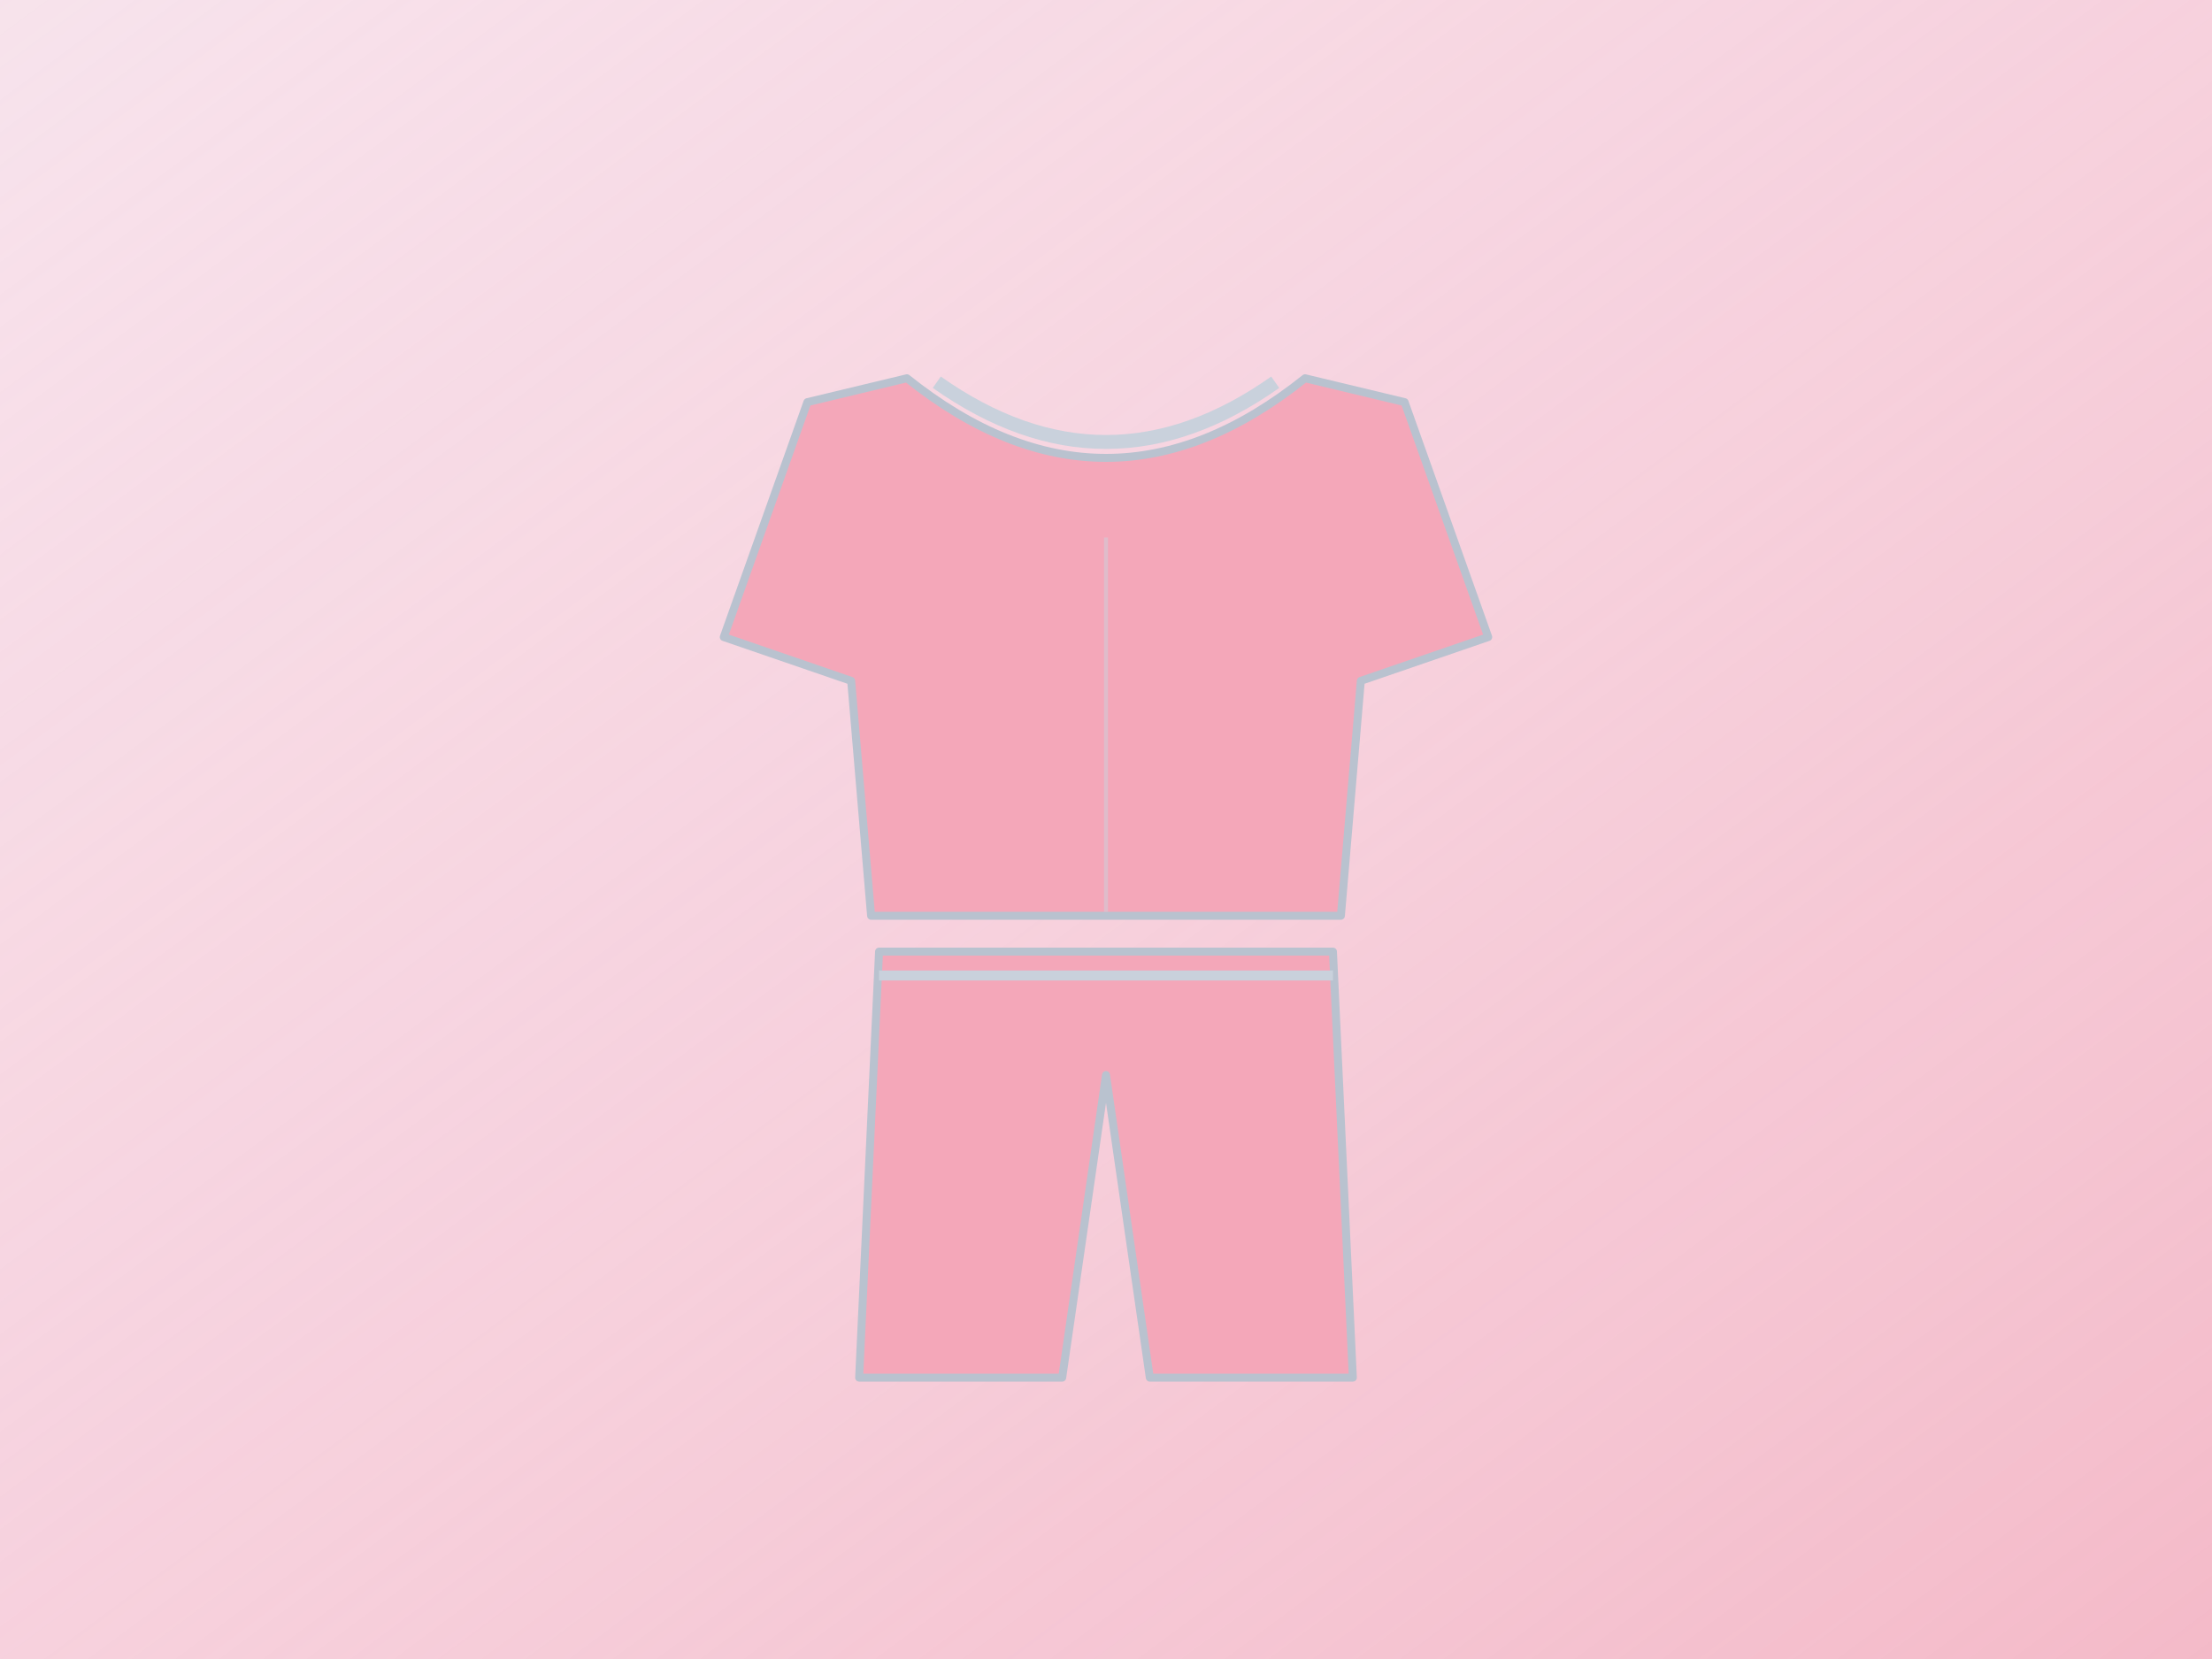
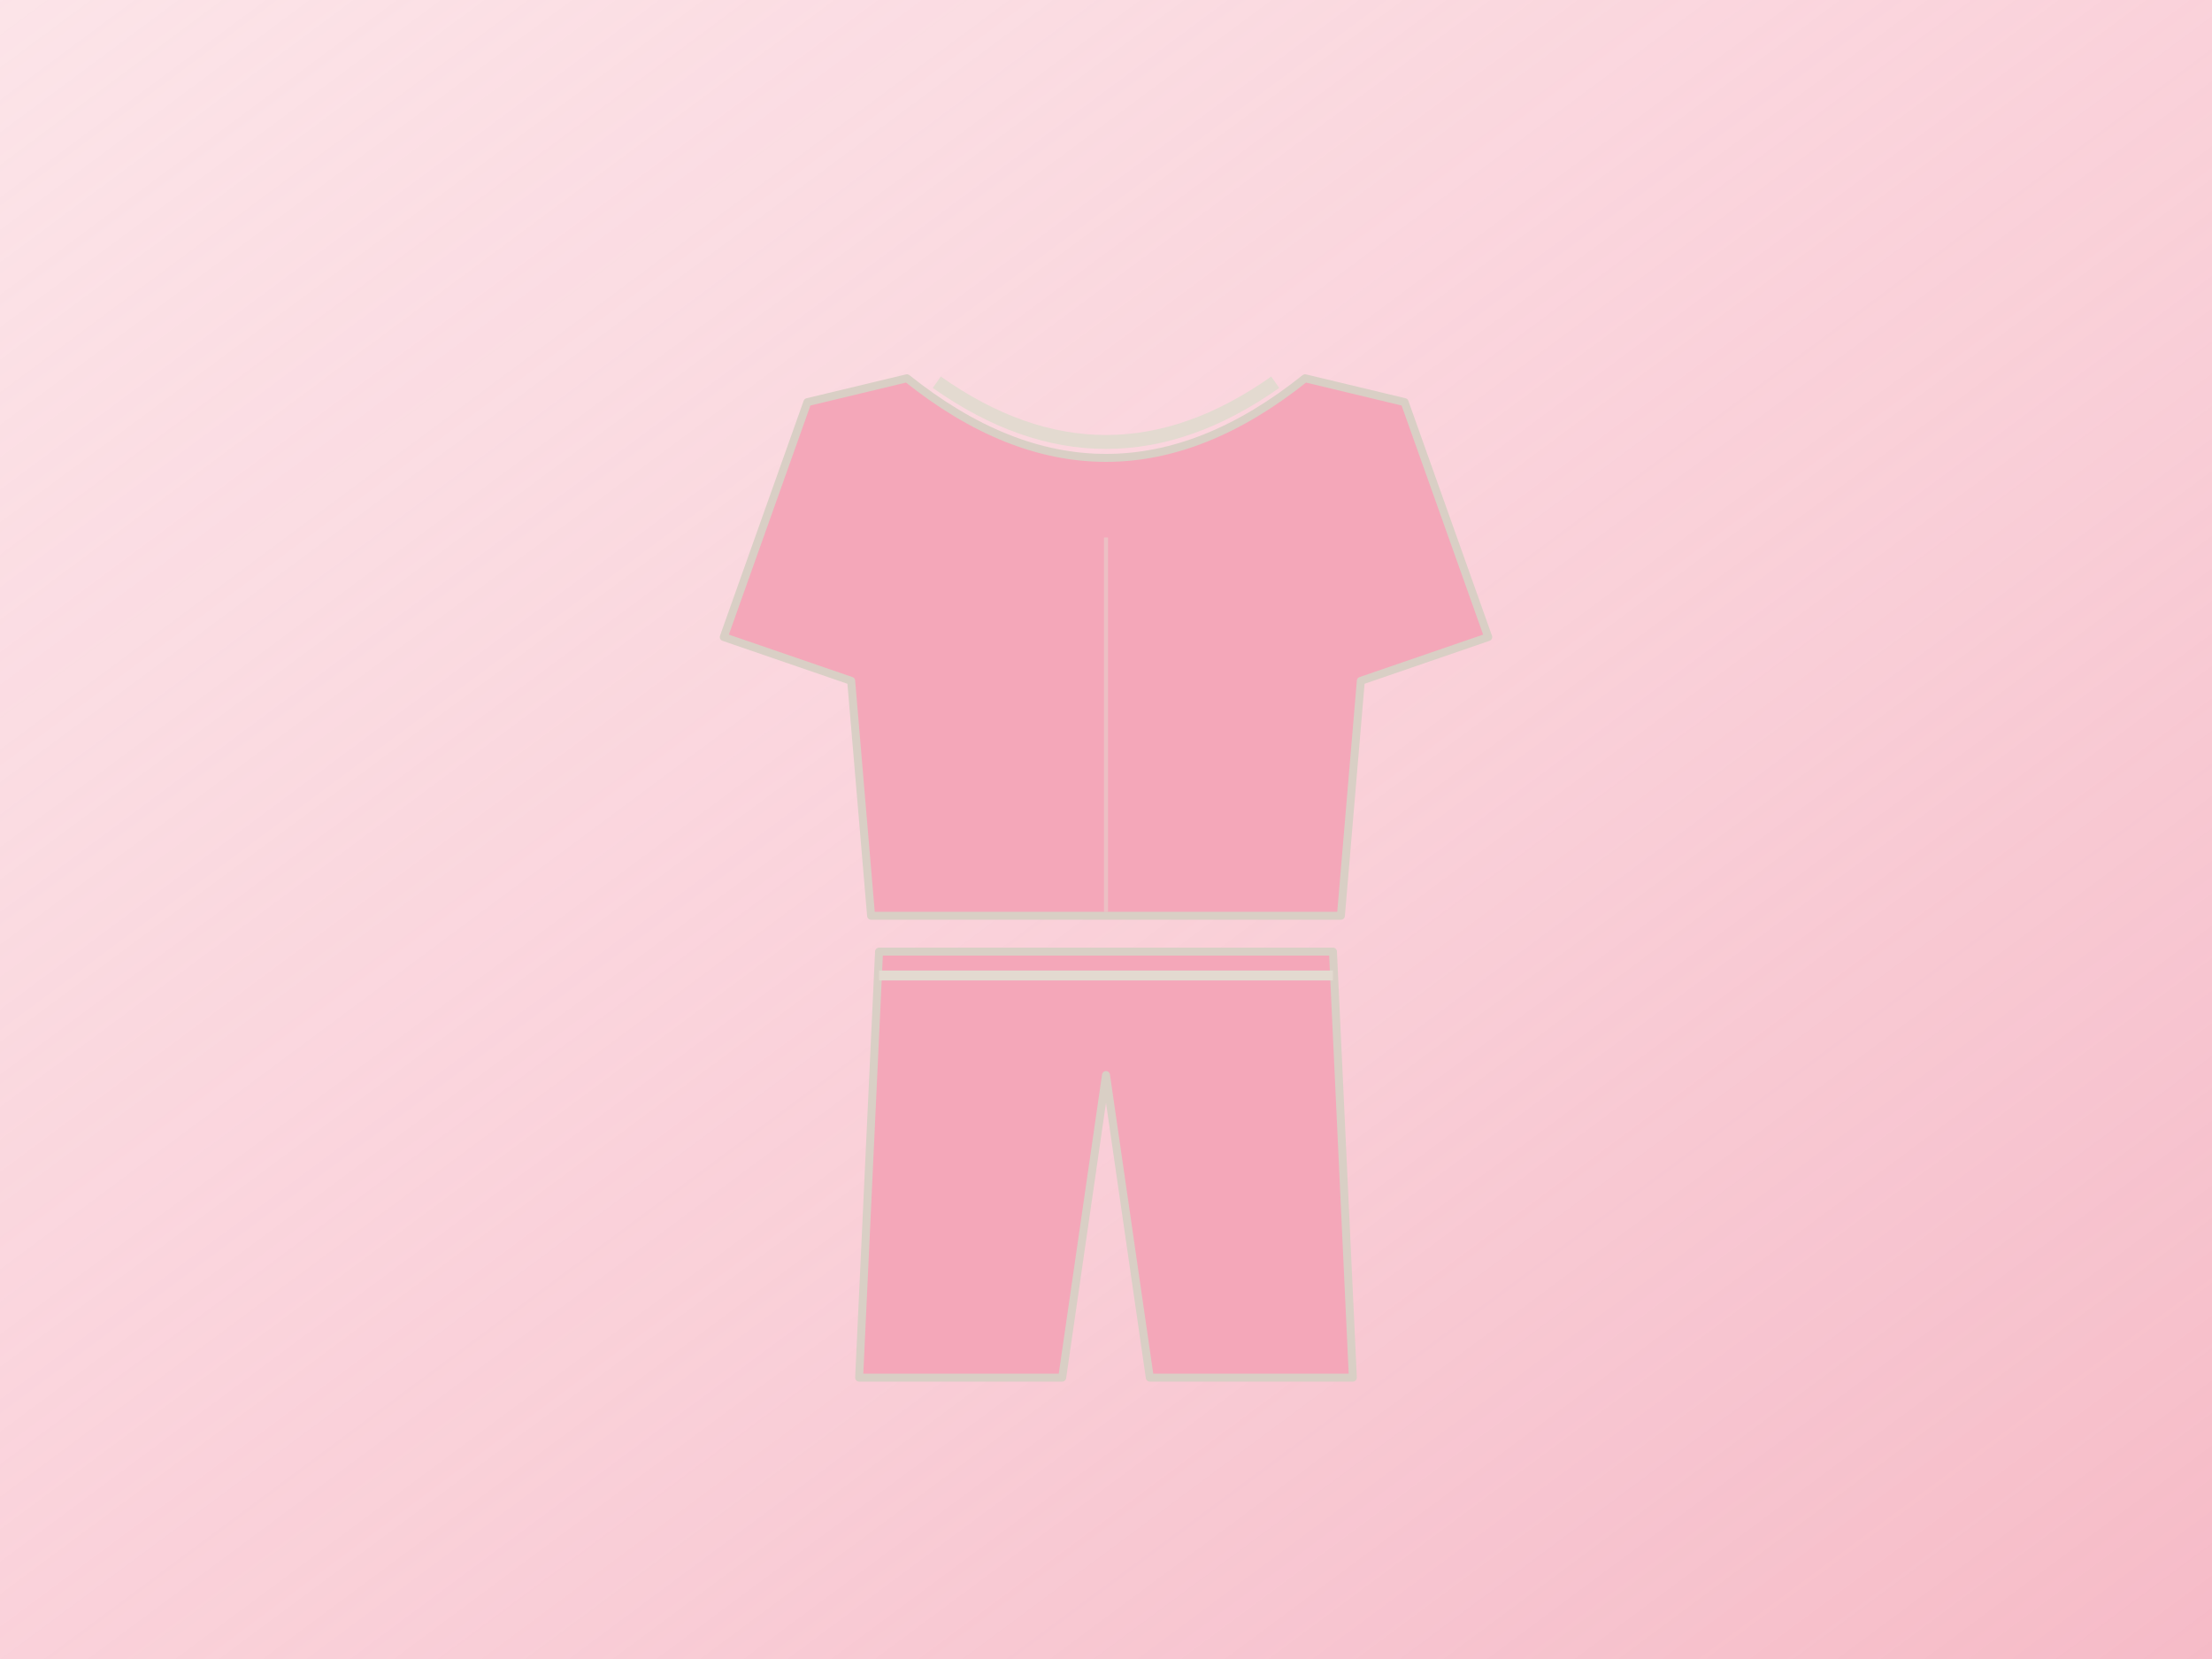
<svg xmlns="http://www.w3.org/2000/svg" width="800" height="600" viewBox="0 0 800 600">
  <defs>
    <linearGradient id="bg" x1="0" y1="0" x2="1" y2="1">
      <stop offset="0" stop-color="#ffc0d5" stop-opacity="0.35" />
      <stop offset="1" stop-color="#F4A7B9" stop-opacity="0.75" />
    </linearGradient>
  </defs>
-   <rect width="800" height="600" fill="#F3F5F8" />
+   <rect width="800" height="600" fill="#FAF7F2" />
  <rect width="800" height="600" fill="url(#bg)" />
  <g transform="translate(400,0) scale(0.72) translate(-300,20)">
    <g transform="translate(300,460) scale(1) translate(-300,-460)">
-       <path d="M200,170 L150,182 L108,300 L172,322 L182,440 L418,440 L428,322 L492,300 L450,182 L400,170 Q300,250 200,170 Z" fill="#F4A7B9" stroke="#B9C2CF" stroke-width="4" stroke-linejoin="round" />
-       <path d="M215,172 Q300,232 385,172" fill="none" stroke="#C9D1DC" stroke-width="7" />
-       <path d="M300,250 L300,438" stroke="#C9D1DC" stroke-width="2" opacity="0.5" />
+       <path d="M200,170 L150,182 L108,300 L172,322 L182,440 L418,440 L428,322 L492,300 L450,182 L400,170 Q300,250 200,170 Z" fill="#F4A7B9" stroke="#D9CFC5" stroke-width="4" stroke-linejoin="round" />
+       <path d="M215,172 Q300,232 385,172" fill="none" stroke="#E3DAD0" stroke-width="7" />
+       <path d="M300,250 L300,438" stroke="#E3DAD0" stroke-width="2" opacity="0.5" />
      <g transform="translate(0,0)">
-         <path d="M186,458 L414,458 L424,672 L322,672 L300,520 L278,672 L176,672 Z" fill="#F4A7B9" stroke="#B9C2CF" stroke-width="4" stroke-linejoin="round" />
-         <path d="M186,470 L414,470" stroke="#C9D1DC" stroke-width="5" />
+         <path d="M186,458 L414,458 L424,672 L322,672 L300,520 L278,672 L176,672 Z" fill="#F4A7B9" stroke="#D9CFC5" stroke-width="4" stroke-linejoin="round" />
+         <path d="M186,470 L414,470" stroke="#E3DAD0" stroke-width="5" />
      </g>
    </g>
  </g>
</svg>
